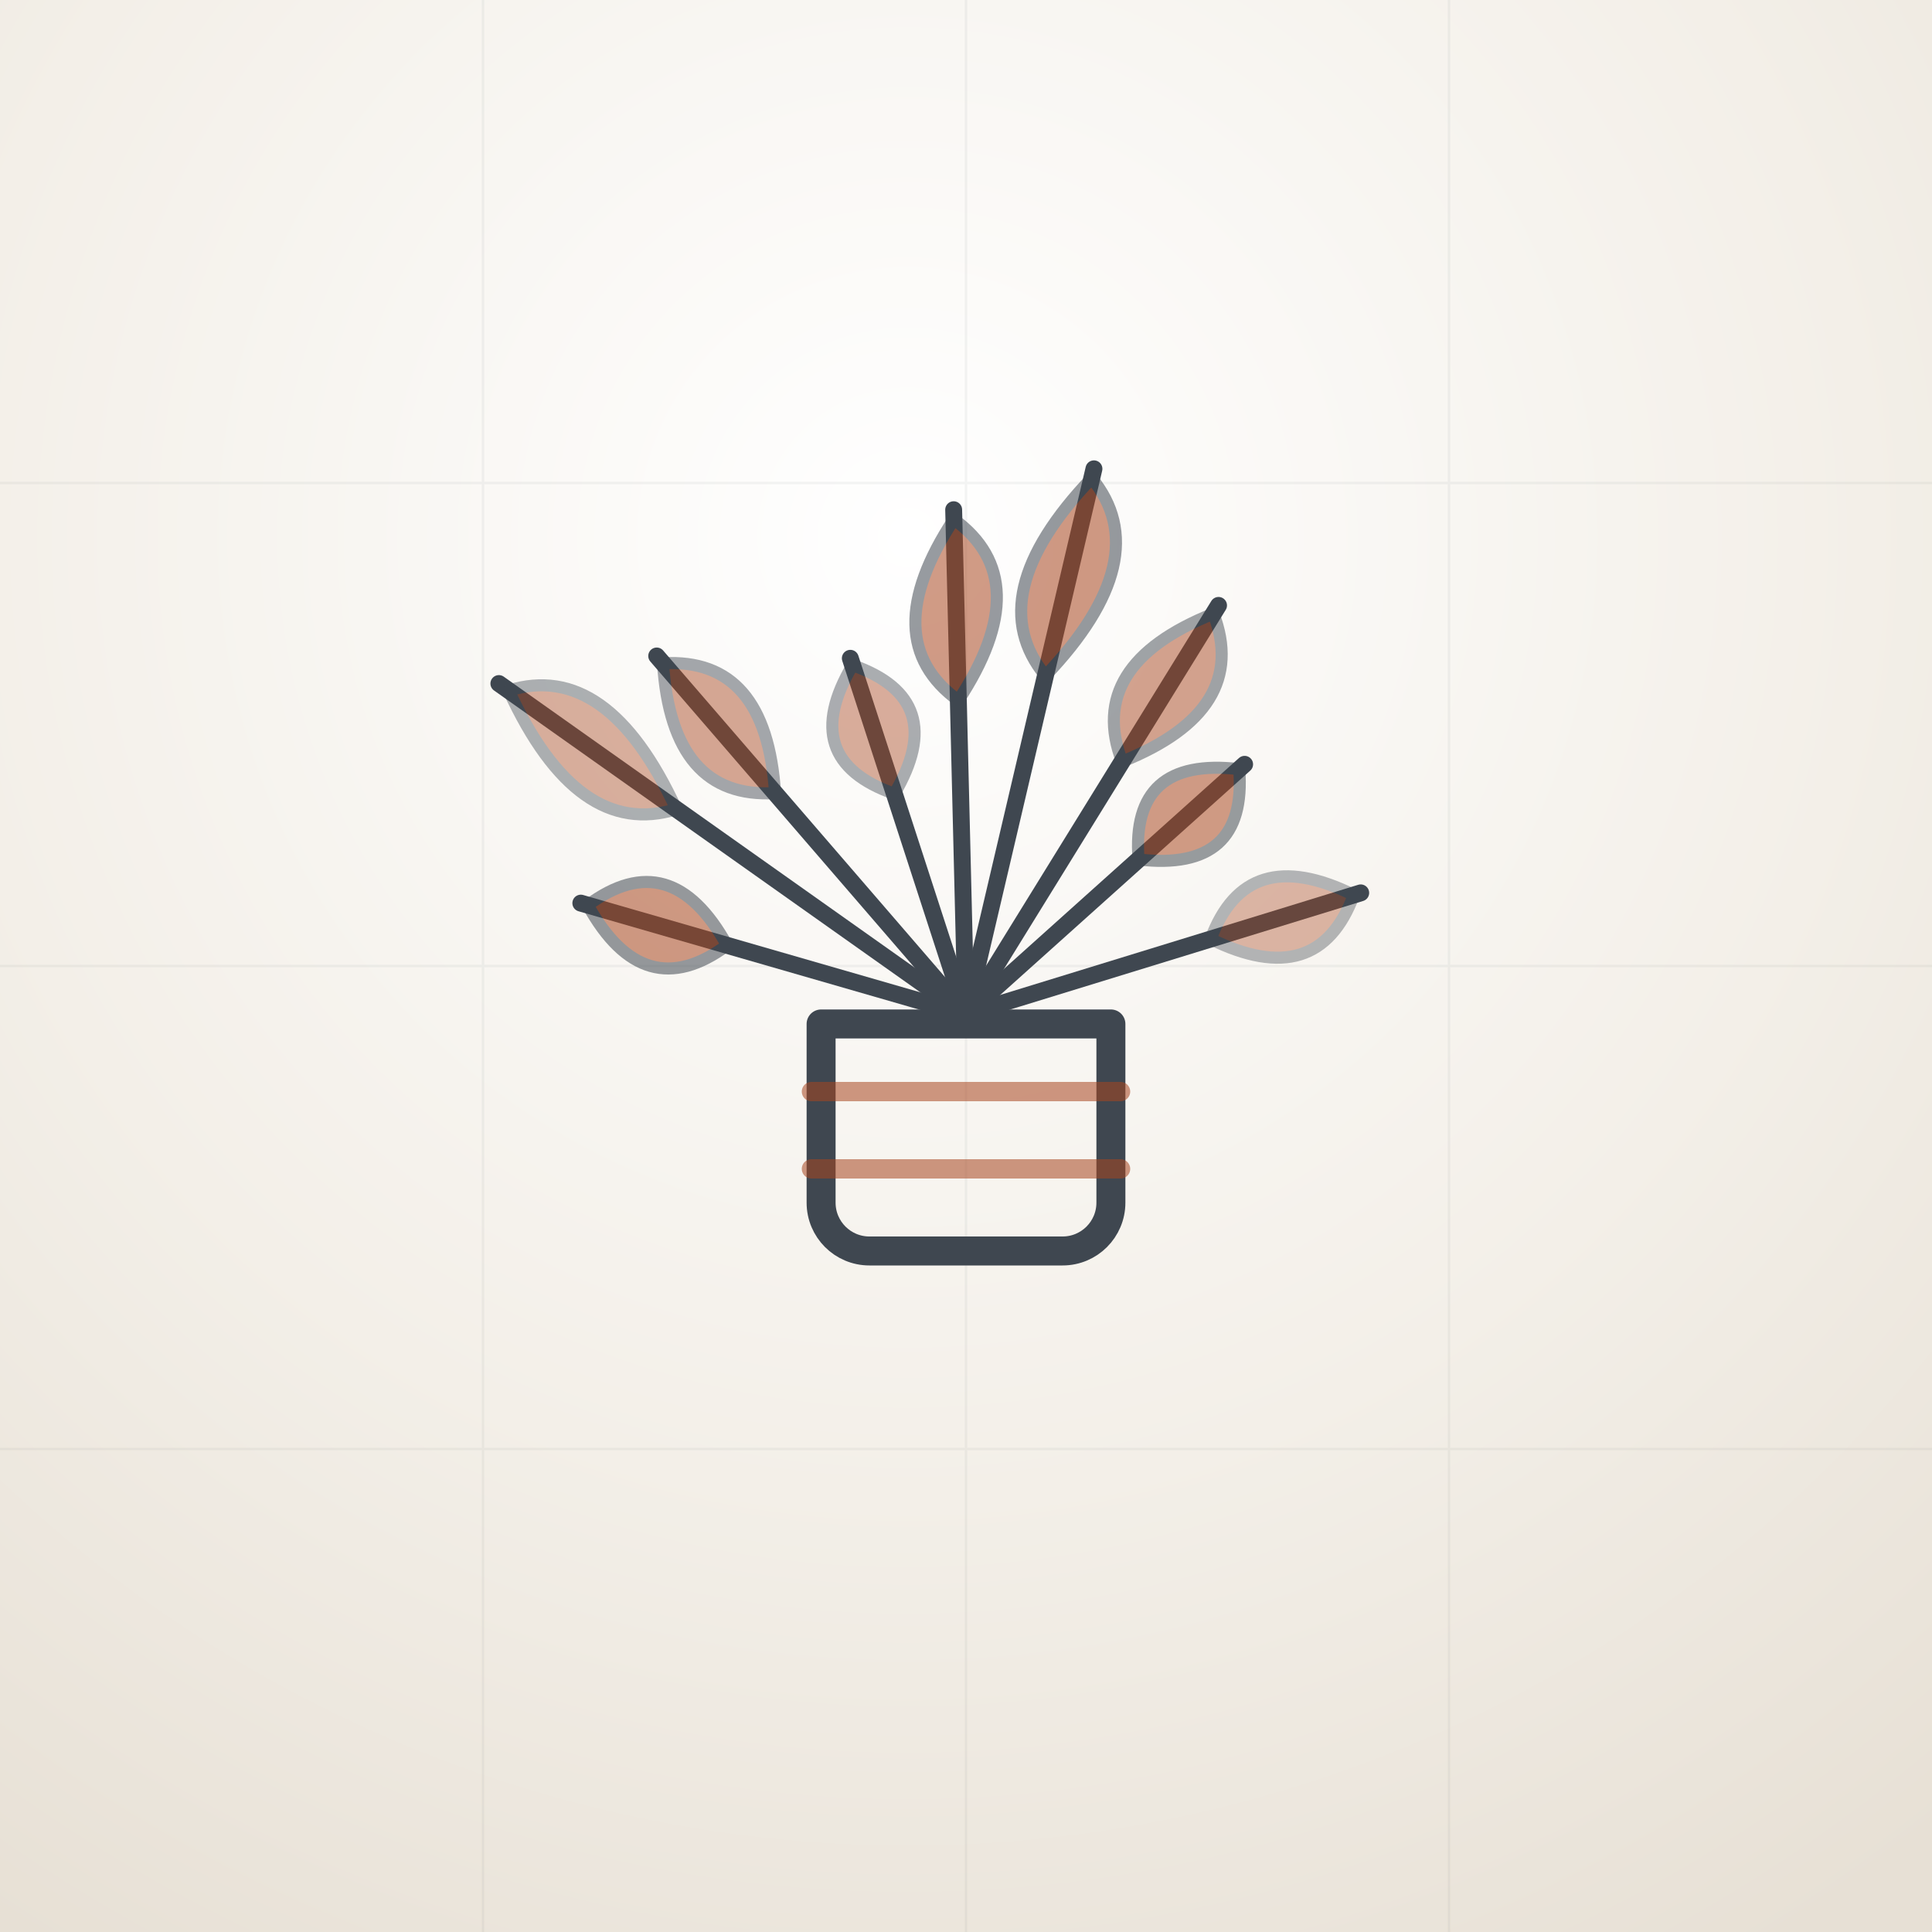
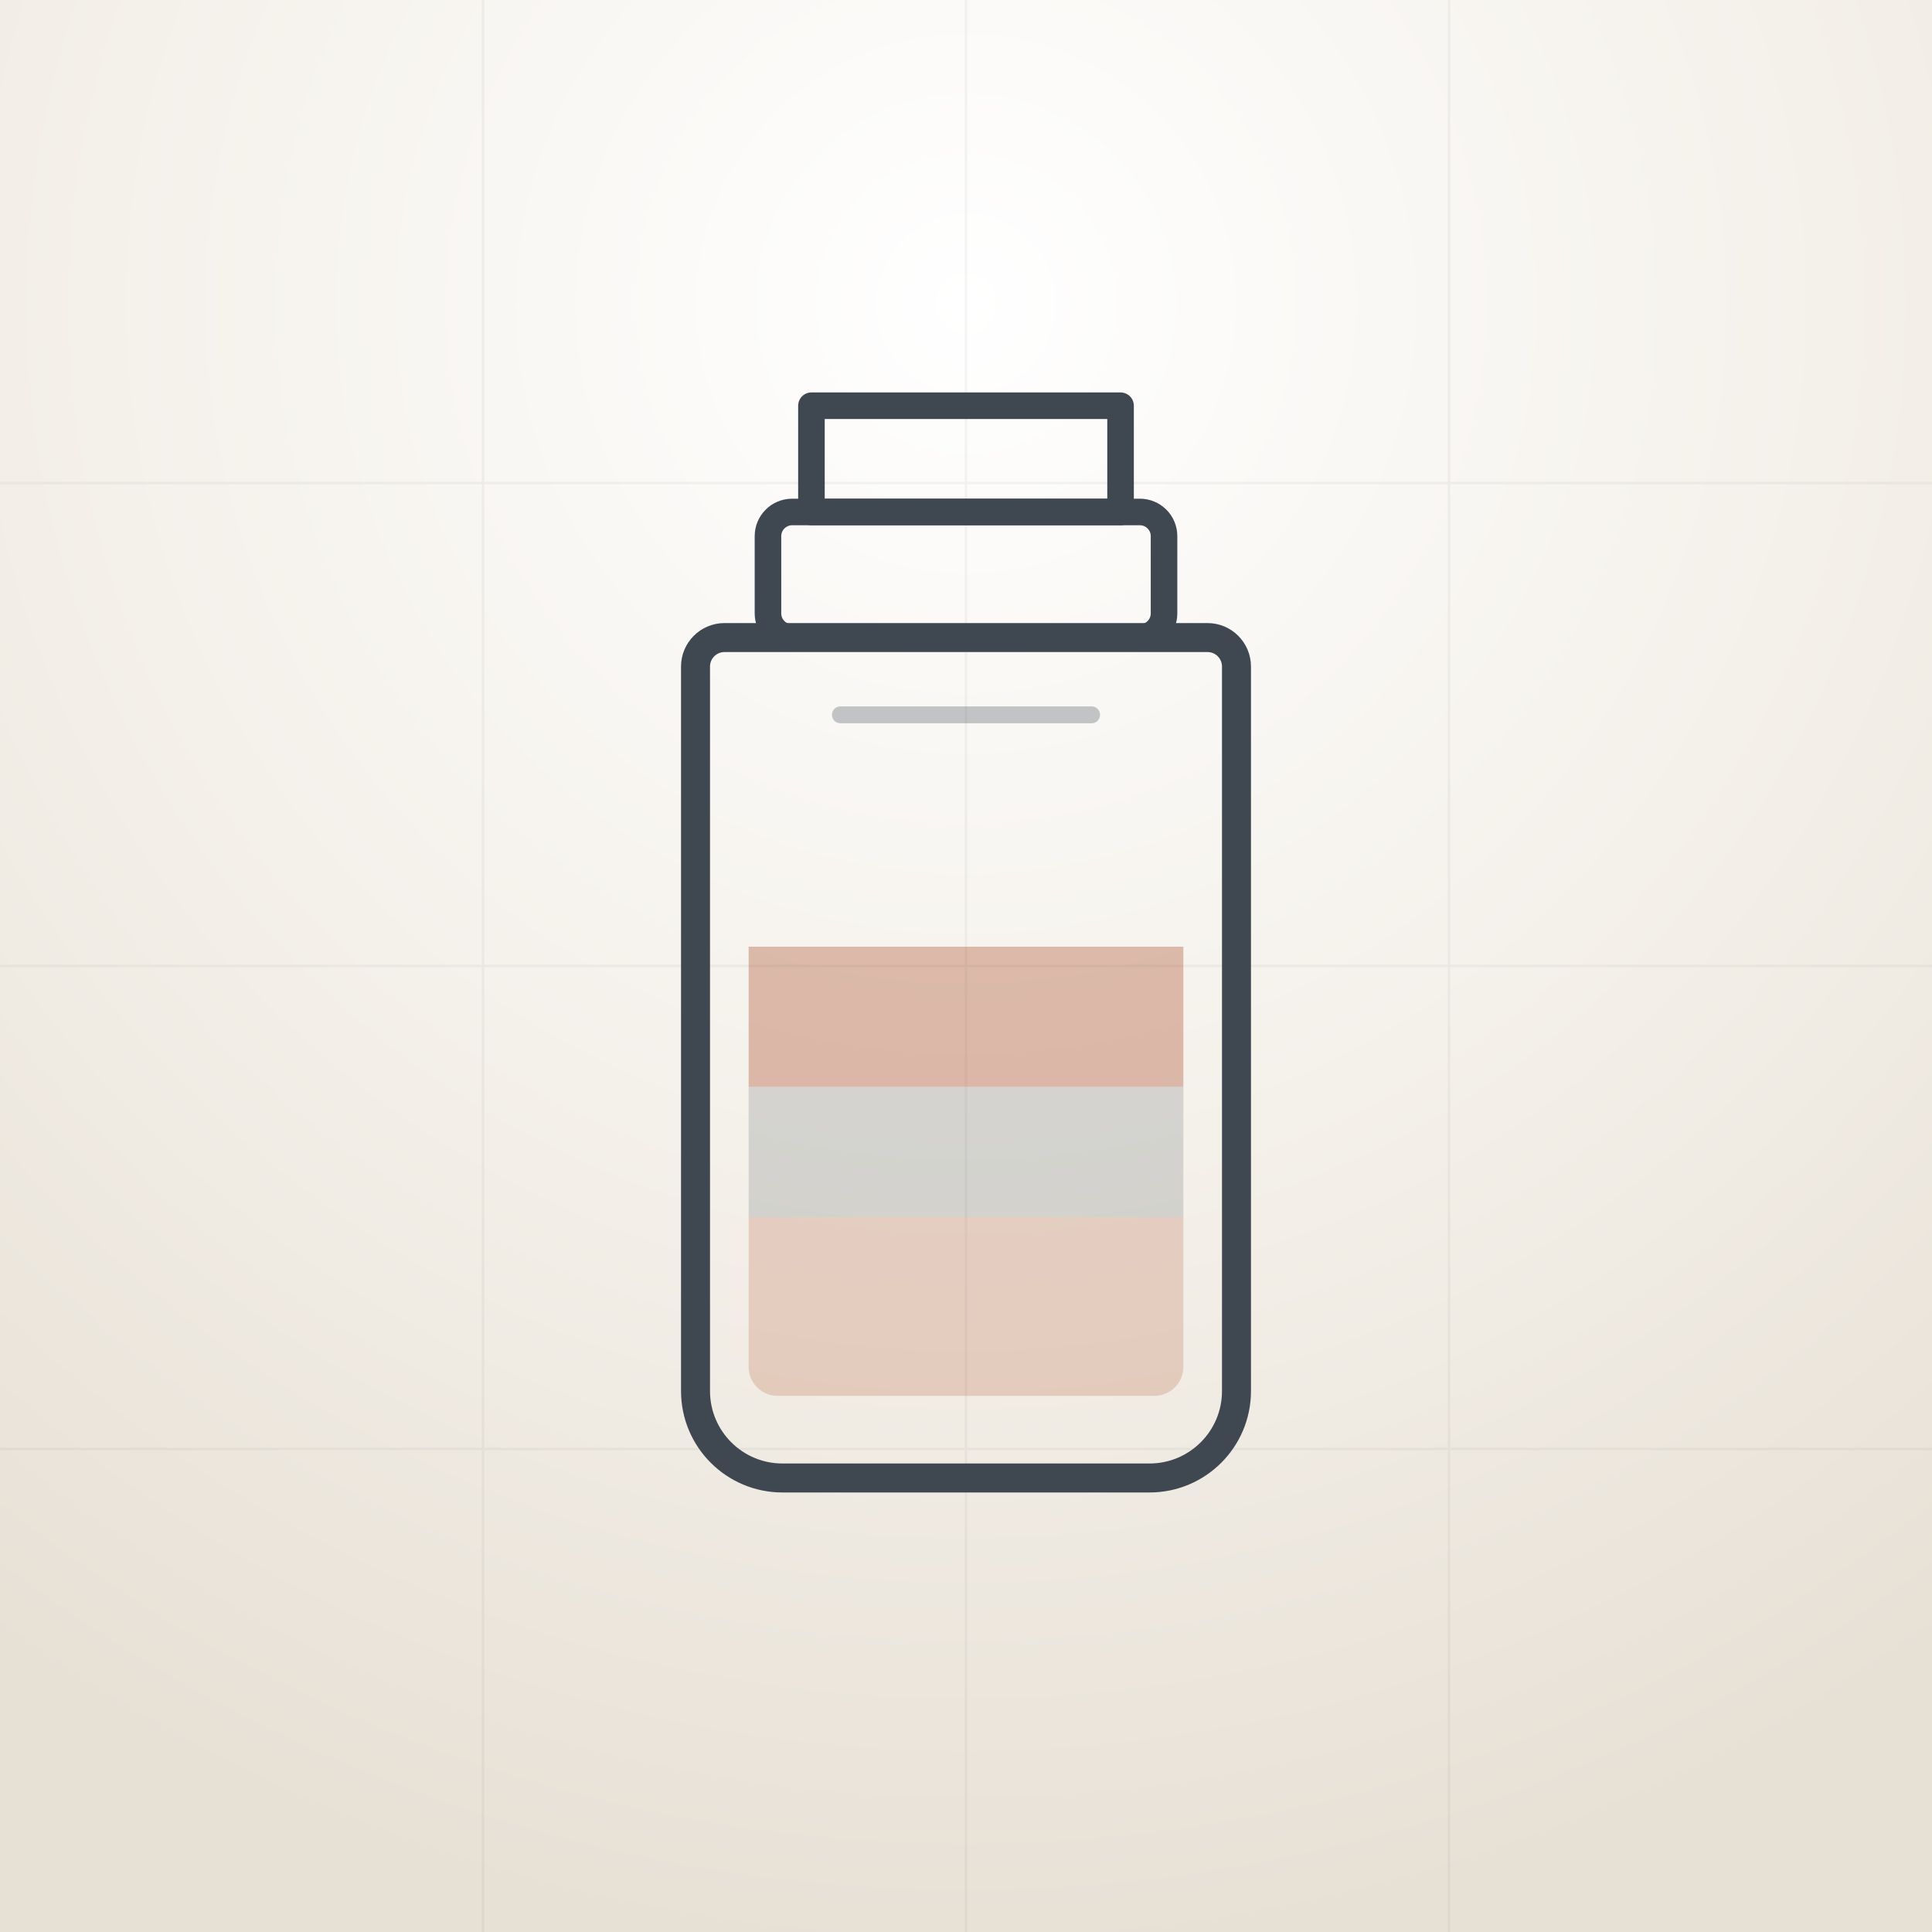
<svg xmlns="http://www.w3.org/2000/svg" viewBox="0 0 800 800" width="800" height="800" role="img">
  <defs>
-     <radialGradient id="g" cx="47%" cy="28%" r="85%">
+     <radialGradient id="g" cx="50%" cy="16%" r="85%">
      <stop offset="0%" stop-color="#ffffff" />
      <stop offset="58%" stop-color="#f3efe8" />
      <stop offset="100%" stop-color="#e7e0d5" />
    </radialGradient>
  </defs>
  <rect width="800" height="800" fill="url(#g)" />
  <g opacity="0.055" stroke="#3f4750" stroke-width="1">
    <path d="M0 200 H800 M0 400 H800 M0 600 H800 M200 0 V800 M400 0 V800 M600 0 V800" />
  </g>
-   <g fill="none" stroke-linecap="round" stroke-linejoin="round">
-     <g transform="translate(400 420) rotate(-73.9)">
-       <path d="M0 0 V -166" stroke="#3f4750" stroke-width="7" />
-       <path d="M0 -103 q -34 -26 0 -60 q 34 26 0 60 Z" fill="#a8461f" opacity="0.54" stroke="#3f4750" stroke-width="5" />
-     </g>
-     <g transform="translate(400 420) rotate(-54.7)">
-       <path d="M0 0 V -237" stroke="#3f4750" stroke-width="7" />
-       <path d="M0 -147 q -34 -26 0 -85 q 34 26 0 85 Z" fill="#a8461f" opacity="0.42" stroke="#3f4750" stroke-width="5" />
-     </g>
-     <g transform="translate(400 420) rotate(-40.8)">
-       <path d="M0 0 V -196" stroke="#3f4750" stroke-width="7" />
-       <path d="M0 -121 q -34 -26 0 -71 q 34 26 0 71 Z" fill="#a8461f" opacity="0.47" stroke="#3f4750" stroke-width="5" />
-     </g>
-     <g transform="translate(400 420) rotate(-18.0)">
-       <path d="M0 0 V -155" stroke="#3f4750" stroke-width="7" />
-       <path d="M0 -96 q -34 -26 0 -56 q 34 26 0 56 Z" fill="#a8461f" opacity="0.44" stroke="#3f4750" stroke-width="5" />
-     </g>
-     <g transform="translate(400 420) rotate(-1.4)">
-       <path d="M0 0 V -209" stroke="#3f4750" stroke-width="7" />
-       <path d="M0 -130 q -34 -26 0 -75 q 34 26 0 75 Z" fill="#a8461f" opacity="0.54" stroke="#3f4750" stroke-width="5" />
-     </g>
-     <g transform="translate(400 420) rotate(13.2)">
-       <path d="M0 0 V -232" stroke="#3f4750" stroke-width="7" />
-       <path d="M0 -144 q -34 -26 0 -84 q 34 26 0 84 Z" fill="#a8461f" opacity="0.55" stroke="#3f4750" stroke-width="5" />
-     </g>
-     <g transform="translate(400 420) rotate(31.7)">
-       <path d="M0 0 V -199" stroke="#3f4750" stroke-width="7" />
-       <path d="M0 -123 q -34 -26 0 -72 q 34 26 0 72 Z" fill="#a8461f" opacity="0.49" stroke="#3f4750" stroke-width="5" />
-     </g>
-     <g transform="translate(400 420) rotate(48.1)">
-       <path d="M0 0 V -155" stroke="#3f4750" stroke-width="7" />
-       <path d="M0 -96 q -34 -26 0 -56 q 34 26 0 56 Z" fill="#a8461f" opacity="0.53" stroke="#3f4750" stroke-width="5" />
-     </g>
-     <g transform="translate(400 420) rotate(72.9)">
-       <path d="M0 0 V -171" stroke="#3f4750" stroke-width="7" />
-       <path d="M0 -106 q -34 -26 0 -62 q 34 26 0 62 Z" fill="#a8461f" opacity="0.38" stroke="#3f4750" stroke-width="5" />
-     </g>
-     <path d="M340 424 h 120 v 74 a 20 20 0 0 1 -20 20 h -80 a 20 20 0 0 1 -20 -20 Z" stroke="#3f4750" stroke-width="12" />
-     <path d="M336 452 h 128 M336 484 h 128" stroke="#a8461f" stroke-width="8" opacity="0.55" />
+   <g fill="none" stroke="#3f4750" stroke-width="12" stroke-linejoin="round" stroke-linecap="round">
+     <path d="M336 168 h 128 v 44 h -128 z" stroke-width="11" />
+     <rect x="318" y="212" width="164" height="52" rx="10" stroke-width="11" />
+     <path d="M300 264 h 200 a 12 12 0 0 1 12 12 v 300 a 36 36 0 0 1 -36 36 H 324 a 36 36 0 0 1 -36 -36 V 276 a 12 12 0 0 1 12 -12 Z" />
+     <path d="M310 392 h 180 v 58 h -180 z" fill="#a8461f" opacity="0.34" stroke="none" />
+     <path d="M310 450 h 180 v 54 h -180 z" fill="#3f4750" opacity="0.18" stroke="none" />
+     <path d="M310 504 h 180 v 62 a 12 12 0 0 1 -12 12 H 322 a 12 12 0 0 1 -12 -12 Z" fill="#a8461f" opacity="0.2" stroke="none" />
+     <path d="M348 296 h 104" stroke-width="7" opacity="0.3" />
  </g>
</svg>
